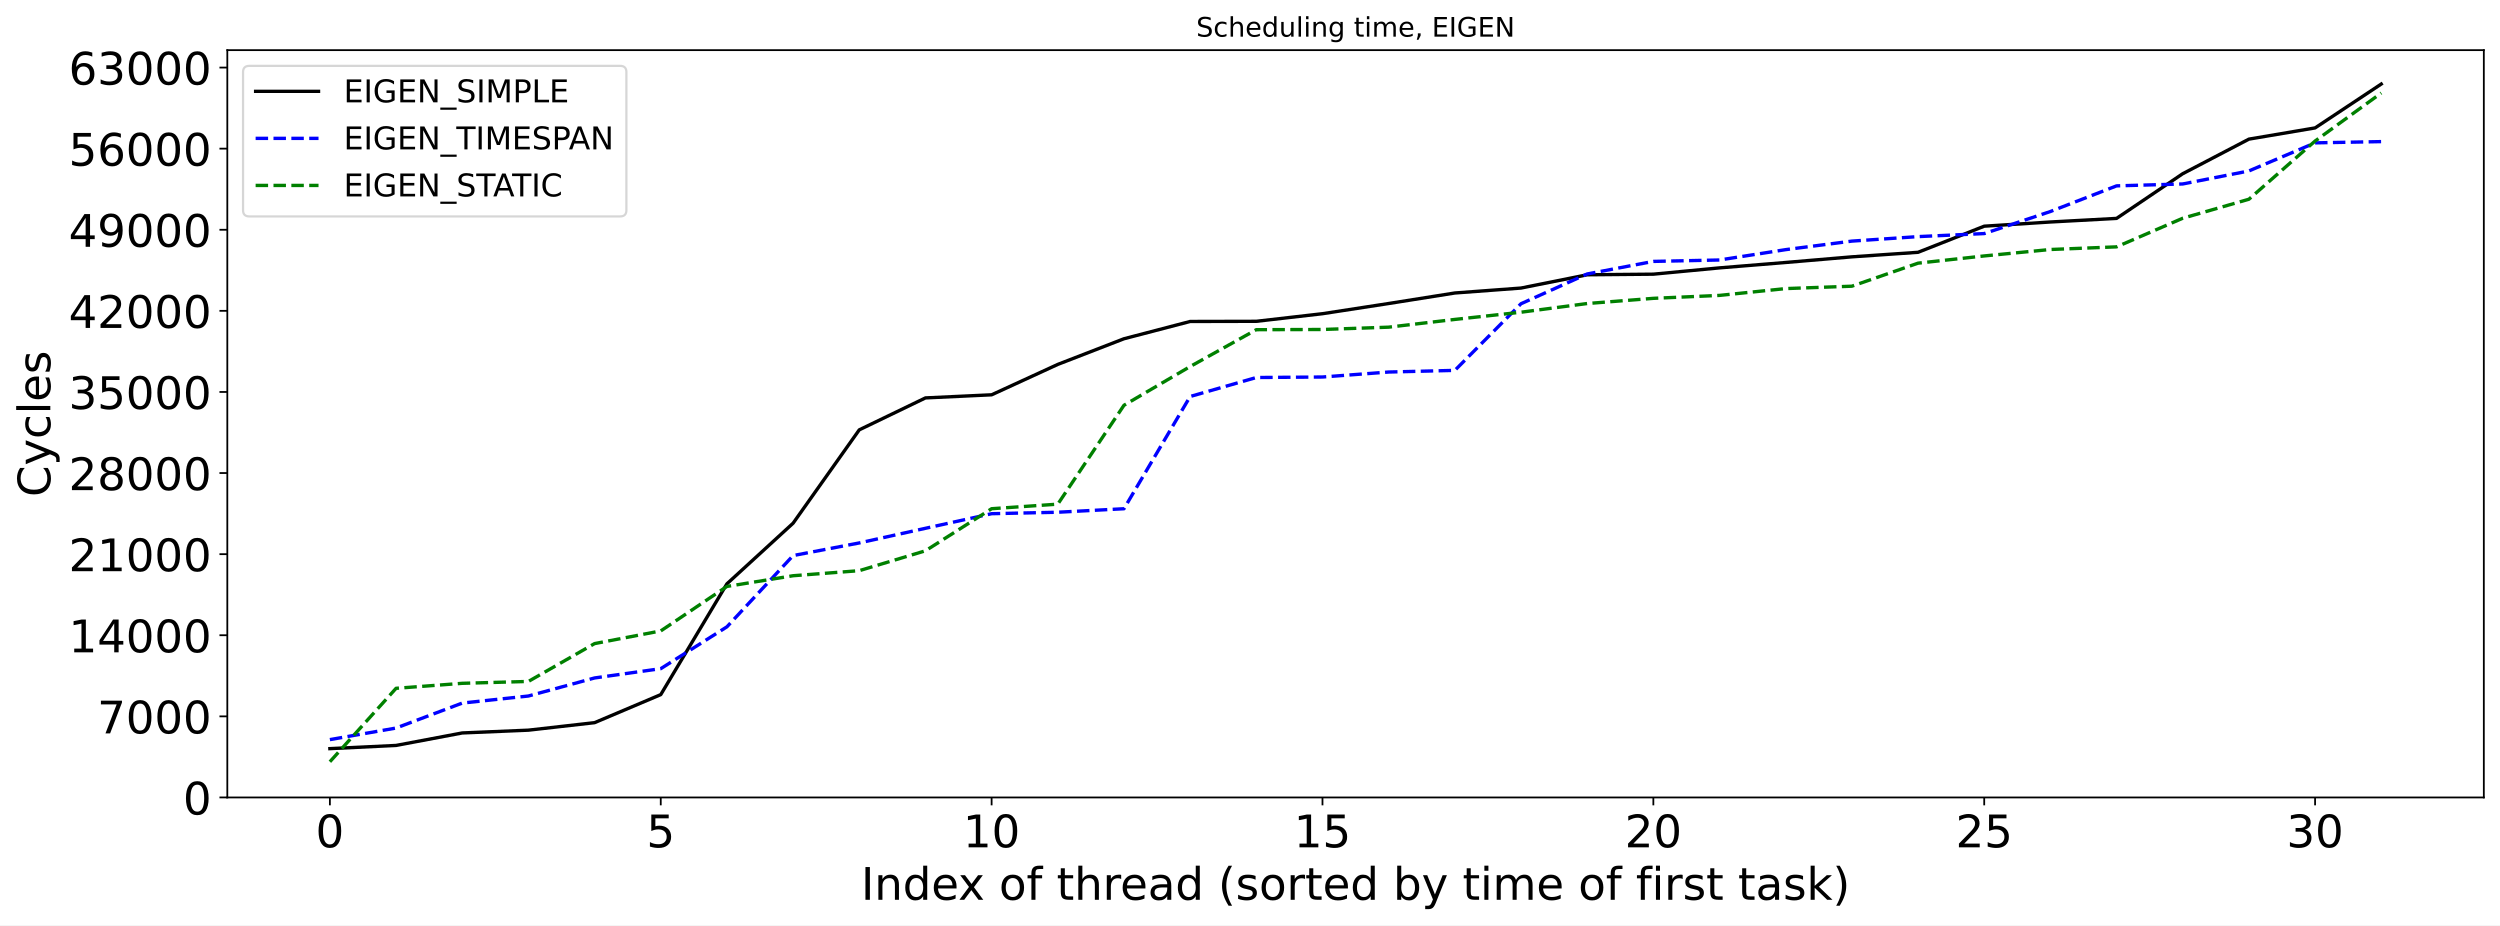
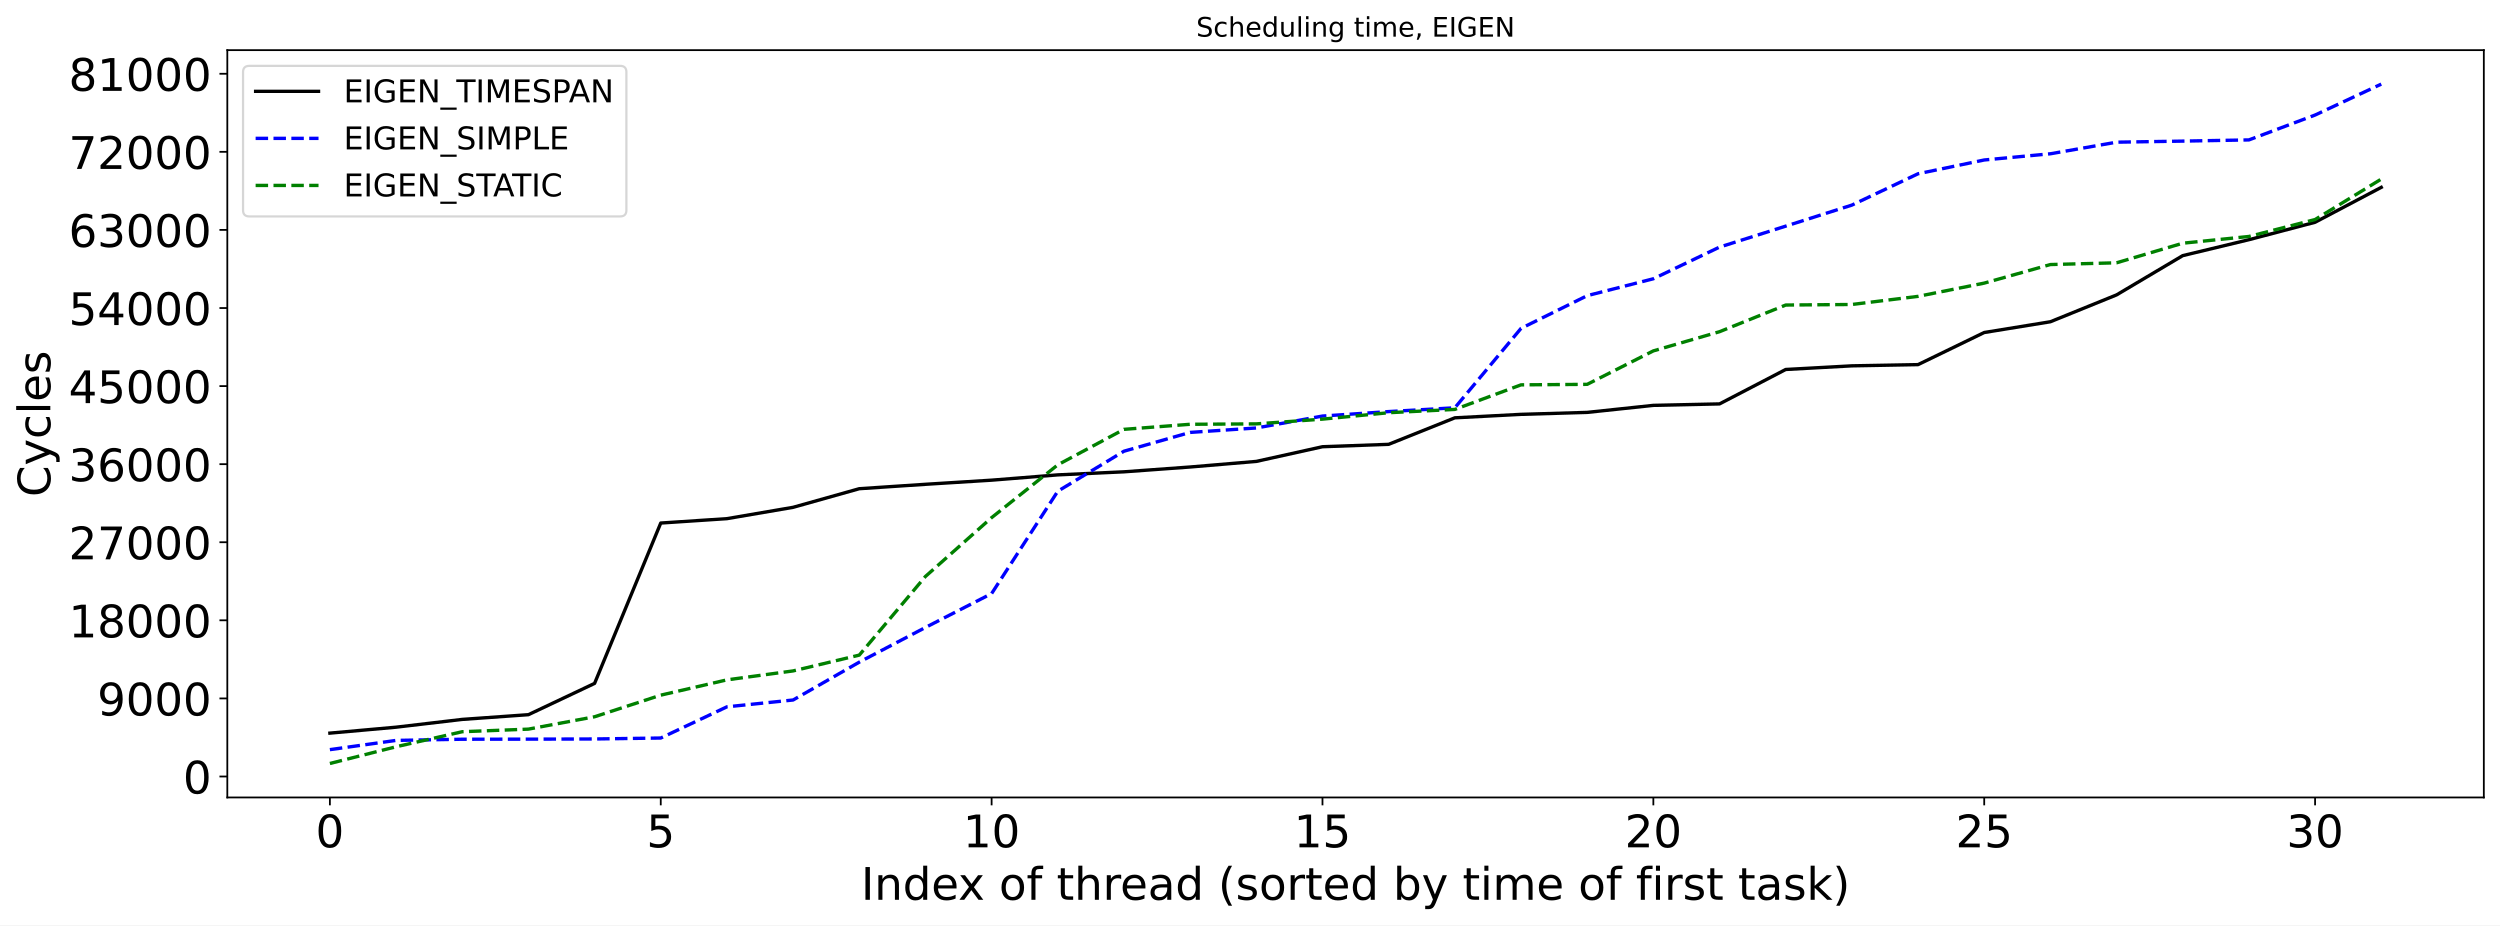
<svg xmlns="http://www.w3.org/2000/svg" xmlns:xlink="http://www.w3.org/1999/xlink" width="1112.781pt" height="411.871pt" viewBox="0 0 1112.781 411.871" version="1.1">
  <defs>
    <style type="text/css">*{stroke-linejoin: round; stroke-linecap: butt}</style>
  </defs>
  <g id="figure_1">
    <g id="patch_1">
      <path d="M 0 411.871  L 1112.781 411.871  L 1112.781 0  L 0 0  z " style="fill: #ffffff" />
    </g>
    <g id="axes_1">
      <g id="patch_2">
        <path d="M 101.181 354.958  L 1105.581 354.958  L 1105.581 22.318  L 101.181 22.318  z " style="fill: #ffffff" />
      </g>
      <g id="matplotlib.axis_1">
        <g id="xtick_1">
          <g id="line2d_1">
            <defs>
-               <path id="m2529e25d05" d="M 0 0  L 0 3.5  " style="stroke: #000000; stroke-width: 0.8" />
+               <path id="m09290a50e4" d="M 0 0  L 0 3.5  " style="stroke: #000000; stroke-width: 0.8" />
            </defs>
            <g>
-               <use xlink:href="#m2529e25d05" x="146.836" y="354.958" style="stroke: #000000; stroke-width: 0.8" />
+               <use xlink:href="#m09290a50e4" x="146.836" y="354.958" style="stroke: #000000; stroke-width: 0.8" />
            </g>
          </g>
          <g id="text_1">
            <g transform="translate(140.4733 377.155) scale(0.2 -0.2)">
              <defs>
                <path id="DejaVuSans-30" d="M 2034 4250  Q 1547 4250 1301 3770  Q 1056 3291 1056 2328  Q 1056 1369 1301 889  Q 1547 409 2034 409  Q 2525 409 2770 889  Q 3016 1369 3016 2328  Q 3016 3291 2770 3770  Q 2525 4250 2034 4250  z M 2034 4750  Q 2819 4750 3233 4129  Q 3647 3509 3647 2328  Q 3647 1150 3233 529  Q 2819 -91 2034 -91  Q 1250 -91 836 529  Q 422 1150 422 2328  Q 422 3509 836 4129  Q 1250 4750 2034 4750  z " transform="scale(0.015625)" />
              </defs>
              <use xlink:href="#DejaVuSans-30" />
            </g>
          </g>
        </g>
        <g id="xtick_2">
          <g id="line2d_2">
            <g>
-               <use xlink:href="#m2529e25d05" x="294.109" y="354.958" style="stroke: #000000; stroke-width: 0.8" />
+               <use xlink:href="#m09290a50e4" x="294.109" y="354.958" style="stroke: #000000; stroke-width: 0.8" />
            </g>
          </g>
          <g id="text_2">
            <g transform="translate(287.746 377.155) scale(0.2 -0.2)">
              <defs>
                <path id="DejaVuSans-35" d="M 691 4666  L 3169 4666  L 3169 4134  L 1269 4134  L 1269 2991  Q 1406 3038 1543 3061  Q 1681 3084 1819 3084  Q 2600 3084 3056 2656  Q 3513 2228 3513 1497  Q 3513 744 3044 326  Q 2575 -91 1722 -91  Q 1428 -91 1123 -41  Q 819 9 494 109  L 494 744  Q 775 591 1075 516  Q 1375 441 1709 441  Q 2250 441 2565 725  Q 2881 1009 2881 1497  Q 2881 1984 2565 2268  Q 2250 2553 1709 2553  Q 1456 2553 1204 2497  Q 953 2441 691 2322  L 691 4666  z " transform="scale(0.015625)" />
              </defs>
              <use xlink:href="#DejaVuSans-35" />
            </g>
          </g>
        </g>
        <g id="xtick_3">
          <g id="line2d_3">
            <g>
-               <use xlink:href="#m2529e25d05" x="441.381" y="354.958" style="stroke: #000000; stroke-width: 0.8" />
+               <use xlink:href="#m09290a50e4" x="441.381" y="354.958" style="stroke: #000000; stroke-width: 0.8" />
            </g>
          </g>
          <g id="text_3">
            <g transform="translate(428.6562 377.155) scale(0.2 -0.2)">
              <defs>
                <path id="DejaVuSans-31" d="M 794 531  L 1825 531  L 1825 4091  L 703 3866  L 703 4441  L 1819 4666  L 2450 4666  L 2450 531  L 3481 531  L 3481 0  L 794 0  L 794 531  z " transform="scale(0.015625)" />
              </defs>
              <use xlink:href="#DejaVuSans-31" />
              <use xlink:href="#DejaVuSans-30" x="63.623" />
            </g>
          </g>
        </g>
        <g id="xtick_4">
          <g id="line2d_4">
            <g>
-               <use xlink:href="#m2529e25d05" x="588.654" y="354.958" style="stroke: #000000; stroke-width: 0.8" />
+               <use xlink:href="#m09290a50e4" x="588.654" y="354.958" style="stroke: #000000; stroke-width: 0.8" />
            </g>
          </g>
          <g id="text_4">
            <g transform="translate(575.929 377.155) scale(0.2 -0.2)">
              <use xlink:href="#DejaVuSans-31" />
              <use xlink:href="#DejaVuSans-35" x="63.623" />
            </g>
          </g>
        </g>
        <g id="xtick_5">
          <g id="line2d_5">
            <g>
-               <use xlink:href="#m2529e25d05" x="735.927" y="354.958" style="stroke: #000000; stroke-width: 0.8" />
+               <use xlink:href="#m09290a50e4" x="735.927" y="354.958" style="stroke: #000000; stroke-width: 0.8" />
            </g>
          </g>
          <g id="text_5">
            <g transform="translate(723.2017 377.155) scale(0.2 -0.2)">
              <defs>
                <path id="DejaVuSans-32" d="M 1228 531  L 3431 531  L 3431 0  L 469 0  L 469 531  Q 828 903 1448 1529  Q 2069 2156 2228 2338  Q 2531 2678 2651 2914  Q 2772 3150 2772 3378  Q 2772 3750 2511 3984  Q 2250 4219 1831 4219  Q 1534 4219 1204 4116  Q 875 4013 500 3803  L 500 4441  Q 881 4594 1212 4672  Q 1544 4750 1819 4750  Q 2544 4750 2975 4387  Q 3406 4025 3406 3419  Q 3406 3131 3298 2873  Q 3191 2616 2906 2266  Q 2828 2175 2409 1742  Q 1991 1309 1228 531  z " transform="scale(0.015625)" />
              </defs>
              <use xlink:href="#DejaVuSans-32" />
              <use xlink:href="#DejaVuSans-30" x="63.623" />
            </g>
          </g>
        </g>
        <g id="xtick_6">
          <g id="line2d_6">
            <g>
-               <use xlink:href="#m2529e25d05" x="883.199" y="354.958" style="stroke: #000000; stroke-width: 0.8" />
+               <use xlink:href="#m09290a50e4" x="883.199" y="354.958" style="stroke: #000000; stroke-width: 0.8" />
            </g>
          </g>
          <g id="text_6">
            <g transform="translate(870.4744 377.155) scale(0.2 -0.2)">
              <use xlink:href="#DejaVuSans-32" />
              <use xlink:href="#DejaVuSans-35" x="63.623" />
            </g>
          </g>
        </g>
        <g id="xtick_7">
          <g id="line2d_7">
            <g>
-               <use xlink:href="#m2529e25d05" x="1030.472" y="354.958" style="stroke: #000000; stroke-width: 0.8" />
+               <use xlink:href="#m09290a50e4" x="1030.472" y="354.958" style="stroke: #000000; stroke-width: 0.8" />
            </g>
          </g>
          <g id="text_7">
            <g transform="translate(1017.747 377.155) scale(0.2 -0.2)">
              <defs>
                <path id="DejaVuSans-33" d="M 2597 2516  Q 3050 2419 3304 2112  Q 3559 1806 3559 1356  Q 3559 666 3084 287  Q 2609 -91 1734 -91  Q 1441 -91 1130 -33  Q 819 25 488 141  L 488 750  Q 750 597 1062 519  Q 1375 441 1716 441  Q 2309 441 2620 675  Q 2931 909 2931 1356  Q 2931 1769 2642 2001  Q 2353 2234 1838 2234  L 1294 2234  L 1294 2753  L 1863 2753  Q 2328 2753 2575 2939  Q 2822 3125 2822 3475  Q 2822 3834 2567 4026  Q 2313 4219 1838 4219  Q 1578 4219 1281 4162  Q 984 4106 628 3988  L 628 4550  Q 988 4650 1302 4700  Q 1616 4750 1894 4750  Q 2613 4750 3031 4423  Q 3450 4097 3450 3541  Q 3450 3153 3228 2886  Q 3006 2619 2597 2516  z " transform="scale(0.015625)" />
              </defs>
              <use xlink:href="#DejaVuSans-33" />
              <use xlink:href="#DejaVuSans-30" x="63.623" />
            </g>
          </g>
        </g>
        <g id="text_8">
          <g transform="translate(383.2609 400.5113) scale(0.2 -0.2)">
            <defs>
              <path id="DejaVuSans-49" d="M 628 4666  L 1259 4666  L 1259 0  L 628 0  L 628 4666  z " transform="scale(0.015625)" />
              <path id="DejaVuSans-6e" d="M 3513 2113  L 3513 0  L 2938 0  L 2938 2094  Q 2938 2591 2744 2837  Q 2550 3084 2163 3084  Q 1697 3084 1428 2787  Q 1159 2491 1159 1978  L 1159 0  L 581 0  L 581 3500  L 1159 3500  L 1159 2956  Q 1366 3272 1645 3428  Q 1925 3584 2291 3584  Q 2894 3584 3203 3211  Q 3513 2838 3513 2113  z " transform="scale(0.015625)" />
              <path id="DejaVuSans-64" d="M 2906 2969  L 2906 4863  L 3481 4863  L 3481 0  L 2906 0  L 2906 525  Q 2725 213 2448 61  Q 2172 -91 1784 -91  Q 1150 -91 751 415  Q 353 922 353 1747  Q 353 2572 751 3078  Q 1150 3584 1784 3584  Q 2172 3584 2448 3432  Q 2725 3281 2906 2969  z M 947 1747  Q 947 1113 1208 752  Q 1469 391 1925 391  Q 2381 391 2643 752  Q 2906 1113 2906 1747  Q 2906 2381 2643 2742  Q 2381 3103 1925 3103  Q 1469 3103 1208 2742  Q 947 2381 947 1747  z " transform="scale(0.015625)" />
              <path id="DejaVuSans-65" d="M 3597 1894  L 3597 1613  L 953 1613  Q 991 1019 1311 708  Q 1631 397 2203 397  Q 2534 397 2845 478  Q 3156 559 3463 722  L 3463 178  Q 3153 47 2828 -22  Q 2503 -91 2169 -91  Q 1331 -91 842 396  Q 353 884 353 1716  Q 353 2575 817 3079  Q 1281 3584 2069 3584  Q 2775 3584 3186 3129  Q 3597 2675 3597 1894  z M 3022 2063  Q 3016 2534 2758 2815  Q 2500 3097 2075 3097  Q 1594 3097 1305 2825  Q 1016 2553 972 2059  L 3022 2063  z " transform="scale(0.015625)" />
              <path id="DejaVuSans-78" d="M 3513 3500  L 2247 1797  L 3578 0  L 2900 0  L 1881 1375  L 863 0  L 184 0  L 1544 1831  L 300 3500  L 978 3500  L 1906 2253  L 2834 3500  L 3513 3500  z " transform="scale(0.015625)" />
              <path id="DejaVuSans-20" transform="scale(0.015625)" />
              <path id="DejaVuSans-6f" d="M 1959 3097  Q 1497 3097 1228 2736  Q 959 2375 959 1747  Q 959 1119 1226 758  Q 1494 397 1959 397  Q 2419 397 2687 759  Q 2956 1122 2956 1747  Q 2956 2369 2687 2733  Q 2419 3097 1959 3097  z M 1959 3584  Q 2709 3584 3137 3096  Q 3566 2609 3566 1747  Q 3566 888 3137 398  Q 2709 -91 1959 -91  Q 1206 -91 779 398  Q 353 888 353 1747  Q 353 2609 779 3096  Q 1206 3584 1959 3584  z " transform="scale(0.015625)" />
              <path id="DejaVuSans-66" d="M 2375 4863  L 2375 4384  L 1825 4384  Q 1516 4384 1395 4259  Q 1275 4134 1275 3809  L 1275 3500  L 2222 3500  L 2222 3053  L 1275 3053  L 1275 0  L 697 0  L 697 3053  L 147 3053  L 147 3500  L 697 3500  L 697 3744  Q 697 4328 969 4595  Q 1241 4863 1831 4863  L 2375 4863  z " transform="scale(0.015625)" />
              <path id="DejaVuSans-74" d="M 1172 4494  L 1172 3500  L 2356 3500  L 2356 3053  L 1172 3053  L 1172 1153  Q 1172 725 1289 603  Q 1406 481 1766 481  L 2356 481  L 2356 0  L 1766 0  Q 1100 0 847 248  Q 594 497 594 1153  L 594 3053  L 172 3053  L 172 3500  L 594 3500  L 594 4494  L 1172 4494  z " transform="scale(0.015625)" />
              <path id="DejaVuSans-68" d="M 3513 2113  L 3513 0  L 2938 0  L 2938 2094  Q 2938 2591 2744 2837  Q 2550 3084 2163 3084  Q 1697 3084 1428 2787  Q 1159 2491 1159 1978  L 1159 0  L 581 0  L 581 4863  L 1159 4863  L 1159 2956  Q 1366 3272 1645 3428  Q 1925 3584 2291 3584  Q 2894 3584 3203 3211  Q 3513 2838 3513 2113  z " transform="scale(0.015625)" />
              <path id="DejaVuSans-72" d="M 2631 2963  Q 2534 3019 2420 3045  Q 2306 3072 2169 3072  Q 1681 3072 1420 2755  Q 1159 2438 1159 1844  L 1159 0  L 581 0  L 581 3500  L 1159 3500  L 1159 2956  Q 1341 3275 1631 3429  Q 1922 3584 2338 3584  Q 2397 3584 2469 3576  Q 2541 3569 2628 3553  L 2631 2963  z " transform="scale(0.015625)" />
              <path id="DejaVuSans-61" d="M 2194 1759  Q 1497 1759 1228 1600  Q 959 1441 959 1056  Q 959 750 1161 570  Q 1363 391 1709 391  Q 2188 391 2477 730  Q 2766 1069 2766 1631  L 2766 1759  L 2194 1759  z M 3341 1997  L 3341 0  L 2766 0  L 2766 531  Q 2569 213 2275 61  Q 1981 -91 1556 -91  Q 1019 -91 701 211  Q 384 513 384 1019  Q 384 1609 779 1909  Q 1175 2209 1959 2209  L 2766 2209  L 2766 2266  Q 2766 2663 2505 2880  Q 2244 3097 1772 3097  Q 1472 3097 1187 3025  Q 903 2953 641 2809  L 641 3341  Q 956 3463 1253 3523  Q 1550 3584 1831 3584  Q 2591 3584 2966 3190  Q 3341 2797 3341 1997  z " transform="scale(0.015625)" />
              <path id="DejaVuSans-28" d="M 1984 4856  Q 1566 4138 1362 3434  Q 1159 2731 1159 2009  Q 1159 1288 1364 580  Q 1569 -128 1984 -844  L 1484 -844  Q 1016 -109 783 600  Q 550 1309 550 2009  Q 550 2706 781 3412  Q 1013 4119 1484 4856  L 1984 4856  z " transform="scale(0.015625)" />
              <path id="DejaVuSans-73" d="M 2834 3397  L 2834 2853  Q 2591 2978 2328 3040  Q 2066 3103 1784 3103  Q 1356 3103 1142 2972  Q 928 2841 928 2578  Q 928 2378 1081 2264  Q 1234 2150 1697 2047  L 1894 2003  Q 2506 1872 2764 1633  Q 3022 1394 3022 966  Q 3022 478 2636 193  Q 2250 -91 1575 -91  Q 1294 -91 989 -36  Q 684 19 347 128  L 347 722  Q 666 556 975 473  Q 1284 391 1588 391  Q 1994 391 2212 530  Q 2431 669 2431 922  Q 2431 1156 2273 1281  Q 2116 1406 1581 1522  L 1381 1569  Q 847 1681 609 1914  Q 372 2147 372 2553  Q 372 3047 722 3315  Q 1072 3584 1716 3584  Q 2034 3584 2315 3537  Q 2597 3491 2834 3397  z " transform="scale(0.015625)" />
              <path id="DejaVuSans-62" d="M 3116 1747  Q 3116 2381 2855 2742  Q 2594 3103 2138 3103  Q 1681 3103 1420 2742  Q 1159 2381 1159 1747  Q 1159 1113 1420 752  Q 1681 391 2138 391  Q 2594 391 2855 752  Q 3116 1113 3116 1747  z M 1159 2969  Q 1341 3281 1617 3432  Q 1894 3584 2278 3584  Q 2916 3584 3314 3078  Q 3713 2572 3713 1747  Q 3713 922 3314 415  Q 2916 -91 2278 -91  Q 1894 -91 1617 61  Q 1341 213 1159 525  L 1159 0  L 581 0  L 581 4863  L 1159 4863  L 1159 2969  z " transform="scale(0.015625)" />
              <path id="DejaVuSans-79" d="M 2059 -325  Q 1816 -950 1584 -1140  Q 1353 -1331 966 -1331  L 506 -1331  L 506 -850  L 844 -850  Q 1081 -850 1212 -737  Q 1344 -625 1503 -206  L 1606 56  L 191 3500  L 800 3500  L 1894 763  L 2988 3500  L 3597 3500  L 2059 -325  z " transform="scale(0.015625)" />
              <path id="DejaVuSans-69" d="M 603 3500  L 1178 3500  L 1178 0  L 603 0  L 603 3500  z M 603 4863  L 1178 4863  L 1178 4134  L 603 4134  L 603 4863  z " transform="scale(0.015625)" />
              <path id="DejaVuSans-6d" d="M 3328 2828  Q 3544 3216 3844 3400  Q 4144 3584 4550 3584  Q 5097 3584 5394 3201  Q 5691 2819 5691 2113  L 5691 0  L 5113 0  L 5113 2094  Q 5113 2597 4934 2840  Q 4756 3084 4391 3084  Q 3944 3084 3684 2787  Q 3425 2491 3425 1978  L 3425 0  L 2847 0  L 2847 2094  Q 2847 2600 2669 2842  Q 2491 3084 2119 3084  Q 1678 3084 1418 2786  Q 1159 2488 1159 1978  L 1159 0  L 581 0  L 581 3500  L 1159 3500  L 1159 2956  Q 1356 3278 1631 3431  Q 1906 3584 2284 3584  Q 2666 3584 2933 3390  Q 3200 3197 3328 2828  z " transform="scale(0.015625)" />
              <path id="DejaVuSans-6b" d="M 581 4863  L 1159 4863  L 1159 1991  L 2875 3500  L 3609 3500  L 1753 1863  L 3688 0  L 2938 0  L 1159 1709  L 1159 0  L 581 0  L 581 4863  z " transform="scale(0.015625)" />
              <path id="DejaVuSans-29" d="M 513 4856  L 1013 4856  Q 1481 4119 1714 3412  Q 1947 2706 1947 2009  Q 1947 1309 1714 600  Q 1481 -109 1013 -844  L 513 -844  Q 928 -128 1133 580  Q 1338 1288 1338 2009  Q 1338 2731 1133 3434  Q 928 4138 513 4856  z " transform="scale(0.015625)" />
            </defs>
            <use xlink:href="#DejaVuSans-49" />
            <use xlink:href="#DejaVuSans-6e" x="29.492" />
            <use xlink:href="#DejaVuSans-64" x="92.871" />
            <use xlink:href="#DejaVuSans-65" x="156.348" />
            <use xlink:href="#DejaVuSans-78" x="216.121" />
            <use xlink:href="#DejaVuSans-20" x="275.301" />
            <use xlink:href="#DejaVuSans-6f" x="307.088" />
            <use xlink:href="#DejaVuSans-66" x="368.27" />
            <use xlink:href="#DejaVuSans-20" x="403.475" />
            <use xlink:href="#DejaVuSans-74" x="435.262" />
            <use xlink:href="#DejaVuSans-68" x="474.471" />
            <use xlink:href="#DejaVuSans-72" x="537.85" />
            <use xlink:href="#DejaVuSans-65" x="576.713" />
            <use xlink:href="#DejaVuSans-61" x="638.236" />
            <use xlink:href="#DejaVuSans-64" x="699.516" />
            <use xlink:href="#DejaVuSans-20" x="762.992" />
            <use xlink:href="#DejaVuSans-28" x="794.779" />
            <use xlink:href="#DejaVuSans-73" x="833.793" />
            <use xlink:href="#DejaVuSans-6f" x="885.893" />
            <use xlink:href="#DejaVuSans-72" x="947.074" />
            <use xlink:href="#DejaVuSans-74" x="988.188" />
            <use xlink:href="#DejaVuSans-65" x="1027.396" />
            <use xlink:href="#DejaVuSans-64" x="1088.92" />
            <use xlink:href="#DejaVuSans-20" x="1152.396" />
            <use xlink:href="#DejaVuSans-62" x="1184.184" />
            <use xlink:href="#DejaVuSans-79" x="1247.66" />
            <use xlink:href="#DejaVuSans-20" x="1306.84" />
            <use xlink:href="#DejaVuSans-74" x="1338.627" />
            <use xlink:href="#DejaVuSans-69" x="1377.836" />
            <use xlink:href="#DejaVuSans-6d" x="1405.619" />
            <use xlink:href="#DejaVuSans-65" x="1503.031" />
            <use xlink:href="#DejaVuSans-20" x="1564.555" />
            <use xlink:href="#DejaVuSans-6f" x="1596.342" />
            <use xlink:href="#DejaVuSans-66" x="1657.523" />
            <use xlink:href="#DejaVuSans-20" x="1692.729" />
            <use xlink:href="#DejaVuSans-66" x="1724.516" />
            <use xlink:href="#DejaVuSans-69" x="1759.721" />
            <use xlink:href="#DejaVuSans-72" x="1787.504" />
            <use xlink:href="#DejaVuSans-73" x="1828.617" />
            <use xlink:href="#DejaVuSans-74" x="1880.717" />
            <use xlink:href="#DejaVuSans-20" x="1919.926" />
            <use xlink:href="#DejaVuSans-74" x="1951.713" />
            <use xlink:href="#DejaVuSans-61" x="1990.922" />
            <use xlink:href="#DejaVuSans-73" x="2052.201" />
            <use xlink:href="#DejaVuSans-6b" x="2104.301" />
            <use xlink:href="#DejaVuSans-29" x="2162.211" />
          </g>
        </g>
      </g>
      <g id="matplotlib.axis_2">
        <g id="ytick_1">
          <g id="line2d_8">
            <defs>
-               <path id="m4ee3edda96" d="M 0 0  L -3.5 0  " style="stroke: #000000; stroke-width: 0.8" />
+               <path id="m7e9bba600d" d="M 0 0  L -3.5 0  " style="stroke: #000000; stroke-width: 0.8" />
            </defs>
            <g>
-               <use xlink:href="#m4ee3edda96" x="101.181" y="354.958" style="stroke: #000000; stroke-width: 0.8" />
+               <use xlink:href="#m7e9bba600d" x="101.181" y="345.623" style="stroke: #000000; stroke-width: 0.8" />
            </g>
          </g>
          <g id="text_9">
-             <g transform="translate(81.45625 362.5566) scale(0.2 -0.2)">
+             <g transform="translate(81.45625 353.2212) scale(0.2 -0.2)">
              <use xlink:href="#DejaVuSans-30" />
            </g>
          </g>
        </g>
        <g id="ytick_2">
          <g id="line2d_9">
            <g>
-               <use xlink:href="#m4ee3edda96" x="101.181" y="318.859" style="stroke: #000000; stroke-width: 0.8" />
+               <use xlink:href="#m7e9bba600d" x="101.181" y="310.869" style="stroke: #000000; stroke-width: 0.8" />
            </g>
          </g>
          <g id="text_10">
-             <g transform="translate(43.28125 326.4577) scale(0.2 -0.2)">
-               <defs>
-                 <path id="DejaVuSans-37" d="M 525 4666  L 3525 4666  L 3525 4397  L 1831 0  L 1172 0  L 2766 4134  L 525 4134  L 525 4666  z " transform="scale(0.015625)" />
-               </defs>
-               <use xlink:href="#DejaVuSans-37" />
+             <g transform="translate(43.28125 318.467) scale(0.2 -0.2)">
+               <defs>
+                 <path id="DejaVuSans-39" d="M 703 97  L 703 672  Q 941 559 1184 500  Q 1428 441 1663 441  Q 2288 441 2617 861  Q 2947 1281 2994 2138  Q 2813 1869 2534 1725  Q 2256 1581 1919 1581  Q 1219 1581 811 2004  Q 403 2428 403 3163  Q 403 3881 828 4315  Q 1253 4750 1959 4750  Q 2769 4750 3195 4129  Q 3622 3509 3622 2328  Q 3622 1225 3098 567  Q 2575 -91 1691 -91  Q 1453 -91 1209 -44  Q 966 3 703 97  z M 1959 2075  Q 2384 2075 2632 2365  Q 2881 2656 2881 3163  Q 2881 3666 2632 3958  Q 2384 4250 1959 4250  Q 1534 4250 1286 3958  Q 1038 3666 1038 3163  Q 1038 2656 1286 2365  Q 1534 2075 1959 2075  z " transform="scale(0.015625)" />
+               </defs>
+               <use xlink:href="#DejaVuSans-39" />
              <use xlink:href="#DejaVuSans-30" x="63.623" />
              <use xlink:href="#DejaVuSans-30" x="127.246" />
              <use xlink:href="#DejaVuSans-30" x="190.869" />
            </g>
          </g>
        </g>
        <g id="ytick_3">
          <g id="line2d_10">
            <g>
-               <use xlink:href="#m4ee3edda96" x="101.181" y="282.76" style="stroke: #000000; stroke-width: 0.8" />
+               <use xlink:href="#m7e9bba600d" x="101.181" y="276.114" style="stroke: #000000; stroke-width: 0.8" />
            </g>
          </g>
          <g id="text_11">
-             <g transform="translate(30.55625 290.3588) scale(0.2 -0.2)">
-               <defs>
-                 <path id="DejaVuSans-34" d="M 2419 4116  L 825 1625  L 2419 1625  L 2419 4116  z M 2253 4666  L 3047 4666  L 3047 1625  L 3713 1625  L 3713 1100  L 3047 1100  L 3047 0  L 2419 0  L 2419 1100  L 313 1100  L 313 1709  L 2253 4666  z " transform="scale(0.015625)" />
+             <g transform="translate(30.55625 283.7128) scale(0.2 -0.2)">
+               <defs>
+                 <path id="DejaVuSans-38" d="M 2034 2216  Q 1584 2216 1326 1975  Q 1069 1734 1069 1313  Q 1069 891 1326 650  Q 1584 409 2034 409  Q 2484 409 2743 651  Q 3003 894 3003 1313  Q 3003 1734 2745 1975  Q 2488 2216 2034 2216  z M 1403 2484  Q 997 2584 770 2862  Q 544 3141 544 3541  Q 544 4100 942 4425  Q 1341 4750 2034 4750  Q 2731 4750 3128 4425  Q 3525 4100 3525 3541  Q 3525 3141 3298 2862  Q 3072 2584 2669 2484  Q 3125 2378 3379 2068  Q 3634 1759 3634 1313  Q 3634 634 3220 271  Q 2806 -91 2034 -91  Q 1263 -91 848 271  Q 434 634 434 1313  Q 434 1759 690 2068  Q 947 2378 1403 2484  z M 1172 3481  Q 1172 3119 1398 2916  Q 1625 2713 2034 2713  Q 2441 2713 2670 2916  Q 2900 3119 2900 3481  Q 2900 3844 2670 4047  Q 2441 4250 2034 4250  Q 1625 4250 1398 4047  Q 1172 3844 1172 3481  z " transform="scale(0.015625)" />
              </defs>
              <use xlink:href="#DejaVuSans-31" />
-               <use xlink:href="#DejaVuSans-34" x="63.623" />
+               <use xlink:href="#DejaVuSans-38" x="63.623" />
              <use xlink:href="#DejaVuSans-30" x="127.246" />
              <use xlink:href="#DejaVuSans-30" x="190.869" />
              <use xlink:href="#DejaVuSans-30" x="254.492" />
            </g>
          </g>
        </g>
        <g id="ytick_4">
          <g id="line2d_11">
            <g>
-               <use xlink:href="#m4ee3edda96" x="101.181" y="246.661" style="stroke: #000000; stroke-width: 0.8" />
+               <use xlink:href="#m7e9bba600d" x="101.181" y="241.36" style="stroke: #000000; stroke-width: 0.8" />
            </g>
          </g>
          <g id="text_12">
-             <g transform="translate(30.55625 254.2599) scale(0.2 -0.2)">
+             <g transform="translate(30.55625 248.9587) scale(0.2 -0.2)">
+               <defs>
+                 <path id="DejaVuSans-37" d="M 525 4666  L 3525 4666  L 3525 4397  L 1831 0  L 1172 0  L 2766 4134  L 525 4134  L 525 4666  z " transform="scale(0.015625)" />
+               </defs>
              <use xlink:href="#DejaVuSans-32" />
-               <use xlink:href="#DejaVuSans-31" x="63.623" />
+               <use xlink:href="#DejaVuSans-37" x="63.623" />
              <use xlink:href="#DejaVuSans-30" x="127.246" />
              <use xlink:href="#DejaVuSans-30" x="190.869" />
              <use xlink:href="#DejaVuSans-30" x="254.492" />
            </g>
          </g>
        </g>
        <g id="ytick_5">
          <g id="line2d_12">
            <g>
-               <use xlink:href="#m4ee3edda96" x="101.181" y="210.563" style="stroke: #000000; stroke-width: 0.8" />
+               <use xlink:href="#m7e9bba600d" x="101.181" y="206.606" style="stroke: #000000; stroke-width: 0.8" />
            </g>
          </g>
          <g id="text_13">
-             <g transform="translate(30.55625 218.161) scale(0.2 -0.2)">
-               <defs>
-                 <path id="DejaVuSans-38" d="M 2034 2216  Q 1584 2216 1326 1975  Q 1069 1734 1069 1313  Q 1069 891 1326 650  Q 1584 409 2034 409  Q 2484 409 2743 651  Q 3003 894 3003 1313  Q 3003 1734 2745 1975  Q 2488 2216 2034 2216  z M 1403 2484  Q 997 2584 770 2862  Q 544 3141 544 3541  Q 544 4100 942 4425  Q 1341 4750 2034 4750  Q 2731 4750 3128 4425  Q 3525 4100 3525 3541  Q 3525 3141 3298 2862  Q 3072 2584 2669 2484  Q 3125 2378 3379 2068  Q 3634 1759 3634 1313  Q 3634 634 3220 271  Q 2806 -91 2034 -91  Q 1263 -91 848 271  Q 434 634 434 1313  Q 434 1759 690 2068  Q 947 2378 1403 2484  z M 1172 3481  Q 1172 3119 1398 2916  Q 1625 2713 2034 2713  Q 2441 2713 2670 2916  Q 2900 3119 2900 3481  Q 2900 3844 2670 4047  Q 2441 4250 2034 4250  Q 1625 4250 1398 4047  Q 1172 3844 1172 3481  z " transform="scale(0.015625)" />
-               </defs>
-               <use xlink:href="#DejaVuSans-32" />
-               <use xlink:href="#DejaVuSans-38" x="63.623" />
+             <g transform="translate(30.55625 214.2045) scale(0.2 -0.2)">
+               <defs>
+                 <path id="DejaVuSans-36" d="M 2113 2584  Q 1688 2584 1439 2293  Q 1191 2003 1191 1497  Q 1191 994 1439 701  Q 1688 409 2113 409  Q 2538 409 2786 701  Q 3034 994 3034 1497  Q 3034 2003 2786 2293  Q 2538 2584 2113 2584  z M 3366 4563  L 3366 3988  Q 3128 4100 2886 4159  Q 2644 4219 2406 4219  Q 1781 4219 1451 3797  Q 1122 3375 1075 2522  Q 1259 2794 1537 2939  Q 1816 3084 2150 3084  Q 2853 3084 3261 2657  Q 3669 2231 3669 1497  Q 3669 778 3244 343  Q 2819 -91 2113 -91  Q 1303 -91 875 529  Q 447 1150 447 2328  Q 447 3434 972 4092  Q 1497 4750 2381 4750  Q 2619 4750 2861 4703  Q 3103 4656 3366 4563  z " transform="scale(0.015625)" />
+               </defs>
+               <use xlink:href="#DejaVuSans-33" />
+               <use xlink:href="#DejaVuSans-36" x="63.623" />
              <use xlink:href="#DejaVuSans-30" x="127.246" />
              <use xlink:href="#DejaVuSans-30" x="190.869" />
              <use xlink:href="#DejaVuSans-30" x="254.492" />
            </g>
          </g>
        </g>
        <g id="ytick_6">
          <g id="line2d_13">
            <g>
-               <use xlink:href="#m4ee3edda96" x="101.181" y="174.464" style="stroke: #000000; stroke-width: 0.8" />
+               <use xlink:href="#m7e9bba600d" x="101.181" y="171.852" style="stroke: #000000; stroke-width: 0.8" />
            </g>
          </g>
          <g id="text_14">
-             <g transform="translate(30.55625 182.0621) scale(0.2 -0.2)">
-               <use xlink:href="#DejaVuSans-33" />
+             <g transform="translate(30.55625 179.4503) scale(0.2 -0.2)">
+               <defs>
+                 <path id="DejaVuSans-34" d="M 2419 4116  L 825 1625  L 2419 1625  L 2419 4116  z M 2253 4666  L 3047 4666  L 3047 1625  L 3713 1625  L 3713 1100  L 3047 1100  L 3047 0  L 2419 0  L 2419 1100  L 313 1100  L 313 1709  L 2253 4666  z " transform="scale(0.015625)" />
+               </defs>
+               <use xlink:href="#DejaVuSans-34" />
              <use xlink:href="#DejaVuSans-35" x="63.623" />
              <use xlink:href="#DejaVuSans-30" x="127.246" />
              <use xlink:href="#DejaVuSans-30" x="190.869" />
              <use xlink:href="#DejaVuSans-30" x="254.492" />
            </g>
          </g>
        </g>
        <g id="ytick_7">
          <g id="line2d_14">
            <g>
-               <use xlink:href="#m4ee3edda96" x="101.181" y="138.365" style="stroke: #000000; stroke-width: 0.8" />
+               <use xlink:href="#m7e9bba600d" x="101.181" y="137.098" style="stroke: #000000; stroke-width: 0.8" />
            </g>
          </g>
          <g id="text_15">
-             <g transform="translate(30.55625 145.9632) scale(0.2 -0.2)">
-               <use xlink:href="#DejaVuSans-34" />
-               <use xlink:href="#DejaVuSans-32" x="63.623" />
+             <g transform="translate(30.55625 144.6961) scale(0.2 -0.2)">
+               <use xlink:href="#DejaVuSans-35" />
+               <use xlink:href="#DejaVuSans-34" x="63.623" />
              <use xlink:href="#DejaVuSans-30" x="127.246" />
              <use xlink:href="#DejaVuSans-30" x="190.869" />
              <use xlink:href="#DejaVuSans-30" x="254.492" />
            </g>
          </g>
        </g>
        <g id="ytick_8">
          <g id="line2d_15">
            <g>
-               <use xlink:href="#m4ee3edda96" x="101.181" y="102.266" style="stroke: #000000; stroke-width: 0.8" />
+               <use xlink:href="#m7e9bba600d" x="101.181" y="102.343" style="stroke: #000000; stroke-width: 0.8" />
            </g>
          </g>
          <g id="text_16">
-             <g transform="translate(30.55625 109.8643) scale(0.2 -0.2)">
-               <defs>
-                 <path id="DejaVuSans-39" d="M 703 97  L 703 672  Q 941 559 1184 500  Q 1428 441 1663 441  Q 2288 441 2617 861  Q 2947 1281 2994 2138  Q 2813 1869 2534 1725  Q 2256 1581 1919 1581  Q 1219 1581 811 2004  Q 403 2428 403 3163  Q 403 3881 828 4315  Q 1253 4750 1959 4750  Q 2769 4750 3195 4129  Q 3622 3509 3622 2328  Q 3622 1225 3098 567  Q 2575 -91 1691 -91  Q 1453 -91 1209 -44  Q 966 3 703 97  z M 1959 2075  Q 2384 2075 2632 2365  Q 2881 2656 2881 3163  Q 2881 3666 2632 3958  Q 2384 4250 1959 4250  Q 1534 4250 1286 3958  Q 1038 3666 1038 3163  Q 1038 2656 1286 2365  Q 1534 2075 1959 2075  z " transform="scale(0.015625)" />
-               </defs>
-               <use xlink:href="#DejaVuSans-34" />
-               <use xlink:href="#DejaVuSans-39" x="63.623" />
+             <g transform="translate(30.55625 109.9419) scale(0.2 -0.2)">
+               <use xlink:href="#DejaVuSans-36" />
+               <use xlink:href="#DejaVuSans-33" x="63.623" />
              <use xlink:href="#DejaVuSans-30" x="127.246" />
              <use xlink:href="#DejaVuSans-30" x="190.869" />
              <use xlink:href="#DejaVuSans-30" x="254.492" />
            </g>
          </g>
        </g>
        <g id="ytick_9">
          <g id="line2d_16">
            <g>
-               <use xlink:href="#m4ee3edda96" x="101.181" y="66.167" style="stroke: #000000; stroke-width: 0.8" />
+               <use xlink:href="#m7e9bba600d" x="101.181" y="67.589" style="stroke: #000000; stroke-width: 0.8" />
            </g>
          </g>
          <g id="text_17">
-             <g transform="translate(30.55625 73.76538) scale(0.2 -0.2)">
-               <defs>
-                 <path id="DejaVuSans-36" d="M 2113 2584  Q 1688 2584 1439 2293  Q 1191 2003 1191 1497  Q 1191 994 1439 701  Q 1688 409 2113 409  Q 2538 409 2786 701  Q 3034 994 3034 1497  Q 3034 2003 2786 2293  Q 2538 2584 2113 2584  z M 3366 4563  L 3366 3988  Q 3128 4100 2886 4159  Q 2644 4219 2406 4219  Q 1781 4219 1451 3797  Q 1122 3375 1075 2522  Q 1259 2794 1537 2939  Q 1816 3084 2150 3084  Q 2853 3084 3261 2657  Q 3669 2231 3669 1497  Q 3669 778 3244 343  Q 2819 -91 2113 -91  Q 1303 -91 875 529  Q 447 1150 447 2328  Q 447 3434 972 4092  Q 1497 4750 2381 4750  Q 2619 4750 2861 4703  Q 3103 4656 3366 4563  z " transform="scale(0.015625)" />
-               </defs>
-               <use xlink:href="#DejaVuSans-35" />
-               <use xlink:href="#DejaVuSans-36" x="63.623" />
+             <g transform="translate(30.55625 75.18775) scale(0.2 -0.2)">
+               <use xlink:href="#DejaVuSans-37" />
+               <use xlink:href="#DejaVuSans-32" x="63.623" />
              <use xlink:href="#DejaVuSans-30" x="127.246" />
              <use xlink:href="#DejaVuSans-30" x="190.869" />
              <use xlink:href="#DejaVuSans-30" x="254.492" />
            </g>
          </g>
        </g>
        <g id="ytick_10">
          <g id="line2d_17">
            <g>
-               <use xlink:href="#m4ee3edda96" x="101.181" y="30.068" style="stroke: #000000; stroke-width: 0.8" />
+               <use xlink:href="#m7e9bba600d" x="101.181" y="32.835" style="stroke: #000000; stroke-width: 0.8" />
            </g>
          </g>
          <g id="text_18">
-             <g transform="translate(30.55625 37.66648) scale(0.2 -0.2)">
-               <use xlink:href="#DejaVuSans-36" />
-               <use xlink:href="#DejaVuSans-33" x="63.623" />
+             <g transform="translate(30.55625 40.43356) scale(0.2 -0.2)">
+               <use xlink:href="#DejaVuSans-38" />
+               <use xlink:href="#DejaVuSans-31" x="63.623" />
              <use xlink:href="#DejaVuSans-30" x="127.246" />
              <use xlink:href="#DejaVuSans-30" x="190.869" />
              <use xlink:href="#DejaVuSans-30" x="254.492" />
            </g>
          </g>
        </g>
        <g id="text_19">
          <g transform="translate(22.39688 221.1788) rotate(-90) scale(0.2 -0.2)">
            <defs>
              <path id="DejaVuSans-43" d="M 4122 4306  L 4122 3641  Q 3803 3938 3442 4084  Q 3081 4231 2675 4231  Q 1875 4231 1450 3742  Q 1025 3253 1025 2328  Q 1025 1406 1450 917  Q 1875 428 2675 428  Q 3081 428 3442 575  Q 3803 722 4122 1019  L 4122 359  Q 3791 134 3420 21  Q 3050 -91 2638 -91  Q 1578 -91 968 557  Q 359 1206 359 2328  Q 359 3453 968 4101  Q 1578 4750 2638 4750  Q 3056 4750 3426 4639  Q 3797 4528 4122 4306  z " transform="scale(0.015625)" />
              <path id="DejaVuSans-63" d="M 3122 3366  L 3122 2828  Q 2878 2963 2633 3030  Q 2388 3097 2138 3097  Q 1578 3097 1268 2742  Q 959 2388 959 1747  Q 959 1106 1268 751  Q 1578 397 2138 397  Q 2388 397 2633 464  Q 2878 531 3122 666  L 3122 134  Q 2881 22 2623 -34  Q 2366 -91 2075 -91  Q 1284 -91 818 406  Q 353 903 353 1747  Q 353 2603 823 3093  Q 1294 3584 2113 3584  Q 2378 3584 2631 3529  Q 2884 3475 3122 3366  z " transform="scale(0.015625)" />
              <path id="DejaVuSans-6c" d="M 603 4863  L 1178 4863  L 1178 0  L 603 0  L 603 4863  z " transform="scale(0.015625)" />
            </defs>
            <use xlink:href="#DejaVuSans-43" />
            <use xlink:href="#DejaVuSans-79" x="69.824" />
            <use xlink:href="#DejaVuSans-63" x="129.004" />
            <use xlink:href="#DejaVuSans-6c" x="183.984" />
            <use xlink:href="#DejaVuSans-65" x="211.768" />
            <use xlink:href="#DejaVuSans-73" x="273.291" />
          </g>
        </g>
      </g>
      <g id="line2d_18">
-         <path d="M 146.836 333.227  L 176.29 331.803  L 205.745 326.244  L 235.199 325.006  L 264.654 321.665  L 294.109 309.185  L 323.563 259.863  L 353.018 232.882  L 382.472 191.327  L 411.927 177.114  L 441.381 175.732  L 470.836 162.2  L 500.29 150.783  L 529.745 143.089  L 559.199 143.016  L 588.654 139.633  L 618.109 135.095  L 647.563 130.413  L 677.018 128.216  L 706.472 122.306  L 735.927 122.038  L 765.381 119.232  L 794.836 116.829  L 824.29 114.323  L 853.745 112.301  L 883.199 100.677  L 912.654 98.811  L 942.109 97.212  L 971.563 77.316  L 1001.018 61.928  L 1030.472 56.936  L 1059.927 37.401  " clip-path="url(#p8452cbe433)" style="fill: none; stroke: #000000; stroke-width: 1.5; stroke-linecap: square" />
+         <path d="M 146.836 326.323  L 176.29 323.681  L 205.745 320.214  L 235.199 318.113  L 264.654 304.188  L 294.109 232.811  L 323.563 230.857  L 353.018 225.814  L 382.472 217.527  L 411.927 215.565  L 441.381 213.727  L 470.836 211.371  L 500.29 210.012  L 529.745 207.865  L 559.199 205.378  L 588.654 198.844  L 618.109 197.778  L 647.563 185.977  L 677.018 184.433  L 706.472 183.56  L 735.927 180.432  L 765.381 179.784  L 794.836 164.461  L 824.29 162.839  L 853.745 162.298  L 883.199 148.003  L 912.654 143.214  L 942.109 131.259  L 971.563 113.781  L 1001.018 106.692  L 1030.472 98.93  L 1059.927 83.391  " clip-path="url(#p9c5cc34bde)" style="fill: none; stroke: #000000; stroke-width: 1.5; stroke-linecap: square" />
      </g>
      <g id="line2d_19">
-         <path d="M 146.836 329.214  L 176.29 324.057  L 205.745 312.949  L 235.199 309.804  L 264.654 301.769  L 294.109 297.633  L 323.563 279.006  L 353.018 247.291  L 382.472 241.669  L 411.927 235.151  L 441.381 228.653  L 470.836 228.003  L 500.29 226.446  L 529.745 176.485  L 559.199 168.038  L 588.654 167.811  L 618.109 165.594  L 647.563 164.861  L 677.018 135.198  L 706.472 121.945  L 735.927 116.355  L 765.381 115.726  L 794.836 111.115  L 824.29 107.32  L 853.745 105.319  L 883.199 103.968  L 912.654 94.149  L 942.109 82.731  L 971.563 81.885  L 1001.018 76.089  L 1030.472 63.588  L 1059.927 63.031  " clip-path="url(#p8452cbe433)" style="fill: none; stroke-dasharray: 5.55,2.4; stroke-dashoffset: 0; stroke: #0000ff; stroke-width: 1.5" />
+         <path d="M 146.836 333.675  L 176.29 329.566  L 205.745 329.041  L 235.199 329.003  L 264.654 328.925  L 294.109 328.501  L 323.563 314.614  L 353.018 311.579  L 382.472 294.727  L 411.927 279.289  L 441.381 264.205  L 470.836 218.646  L 500.29 200.837  L 529.745 192.473  L 559.199 190.496  L 588.654 185.19  L 618.109 183.197  L 647.563 181.506  L 677.018 146.172  L 706.472 131.607  L 735.927 124.084  L 765.381 109.989  L 794.836 100.66  L 824.29 91.292  L 853.745 77.344  L 883.199 71.211  L 912.654 68.447  L 942.109 63.288  L 971.563 62.809  L 1001.018 62.276  L 1030.472 51.201  L 1059.927 37.438  " clip-path="url(#p9c5cc34bde)" style="fill: none; stroke-dasharray: 5.55,2.4; stroke-dashoffset: 0; stroke: #0000ff; stroke-width: 1.5" />
      </g>
      <g id="line2d_20">
-         <path d="M 146.836 339.064  L 176.29 306.379  L 205.745 304.152  L 235.199 303.316  L 264.654 286.473  L 294.109 280.832  L 323.563 261.029  L 353.018 256.264  L 382.472 254.015  L 411.927 245.166  L 441.381 226.436  L 470.836 224.404  L 500.29 180.394  L 529.745 163.149  L 559.199 146.75  L 588.654 146.657  L 618.109 145.626  L 647.563 142.181  L 677.018 138.973  L 706.472 135.106  L 735.927 132.795  L 765.381 131.485  L 794.836 128.453  L 824.29 127.391  L 853.745 117.139  L 883.199 113.921  L 912.654 111.053  L 942.109 109.878  L 971.563 97.14  L 1001.018 88.682  L 1030.472 62.774  L 1059.927 41.393  " clip-path="url(#p8452cbe433)" style="fill: none; stroke-dasharray: 5.55,2.4; stroke-dashoffset: 0; stroke: #008000; stroke-width: 1.5" />
+         <path d="M 146.836 339.838  L 176.29 332.393  L 205.745 325.697  L 235.199 324.546  L 264.654 319.04  L 294.109 309.424  L 323.563 302.613  L 353.018 298.635  L 382.472 291.599  L 411.927 256.583  L 441.381 230.401  L 470.836 206.892  L 500.29 191.106  L 529.745 188.851  L 559.199 188.673  L 588.654 186.564  L 618.109 183.707  L 647.563 182.239  L 677.018 171.304  L 706.472 171.072  L 735.927 156.182  L 765.381 147.647  L 794.836 135.777  L 824.29 135.53  L 853.745 131.915  L 883.199 126.015  L 912.654 117.751  L 942.109 116.979  L 971.563 108.259  L 1001.018 105.255  L 1030.472 97.717  L 1059.927 79.715  " clip-path="url(#p9c5cc34bde)" style="fill: none; stroke-dasharray: 5.55,2.4; stroke-dashoffset: 0; stroke: #008000; stroke-width: 1.5" />
      </g>
      <g id="patch_3">
        <path d="M 101.181 354.958  L 101.181 22.318  " style="fill: none; stroke: #000000; stroke-width: 0.8; stroke-linejoin: miter; stroke-linecap: square" />
      </g>
      <g id="patch_4">
        <path d="M 1105.581 354.958  L 1105.581 22.318  " style="fill: none; stroke: #000000; stroke-width: 0.8; stroke-linejoin: miter; stroke-linecap: square" />
      </g>
      <g id="patch_5">
        <path d="M 101.181 354.958  L 1105.581 354.958  " style="fill: none; stroke: #000000; stroke-width: 0.8; stroke-linejoin: miter; stroke-linecap: square" />
      </g>
      <g id="patch_6">
        <path d="M 101.181 22.318  L 1105.581 22.318  " style="fill: none; stroke: #000000; stroke-width: 0.8; stroke-linejoin: miter; stroke-linecap: square" />
      </g>
      <g id="text_20">
        <g transform="translate(532.4556 16.31812) scale(0.12 -0.12)">
          <defs>
            <path id="DejaVuSans-53" d="M 3425 4513  L 3425 3897  Q 3066 4069 2747 4153  Q 2428 4238 2131 4238  Q 1616 4238 1336 4038  Q 1056 3838 1056 3469  Q 1056 3159 1242 3001  Q 1428 2844 1947 2747  L 2328 2669  Q 3034 2534 3370 2195  Q 3706 1856 3706 1288  Q 3706 609 3251 259  Q 2797 -91 1919 -91  Q 1588 -91 1214 -16  Q 841 59 441 206  L 441 856  Q 825 641 1194 531  Q 1563 422 1919 422  Q 2459 422 2753 634  Q 3047 847 3047 1241  Q 3047 1584 2836 1778  Q 2625 1972 2144 2069  L 1759 2144  Q 1053 2284 737 2584  Q 422 2884 422 3419  Q 422 4038 858 4394  Q 1294 4750 2059 4750  Q 2388 4750 2728 4690  Q 3069 4631 3425 4513  z " transform="scale(0.015625)" />
            <path id="DejaVuSans-75" d="M 544 1381  L 544 3500  L 1119 3500  L 1119 1403  Q 1119 906 1312 657  Q 1506 409 1894 409  Q 2359 409 2629 706  Q 2900 1003 2900 1516  L 2900 3500  L 3475 3500  L 3475 0  L 2900 0  L 2900 538  Q 2691 219 2414 64  Q 2138 -91 1772 -91  Q 1169 -91 856 284  Q 544 659 544 1381  z M 1991 3584  L 1991 3584  z " transform="scale(0.015625)" />
            <path id="DejaVuSans-67" d="M 2906 1791  Q 2906 2416 2648 2759  Q 2391 3103 1925 3103  Q 1463 3103 1205 2759  Q 947 2416 947 1791  Q 947 1169 1205 825  Q 1463 481 1925 481  Q 2391 481 2648 825  Q 2906 1169 2906 1791  z M 3481 434  Q 3481 -459 3084 -895  Q 2688 -1331 1869 -1331  Q 1566 -1331 1297 -1286  Q 1028 -1241 775 -1147  L 775 -588  Q 1028 -725 1275 -790  Q 1522 -856 1778 -856  Q 2344 -856 2625 -561  Q 2906 -266 2906 331  L 2906 616  Q 2728 306 2450 153  Q 2172 0 1784 0  Q 1141 0 747 490  Q 353 981 353 1791  Q 353 2603 747 3093  Q 1141 3584 1784 3584  Q 2172 3584 2450 3431  Q 2728 3278 2906 2969  L 2906 3500  L 3481 3500  L 3481 434  z " transform="scale(0.015625)" />
            <path id="DejaVuSans-2c" d="M 750 794  L 1409 794  L 1409 256  L 897 -744  L 494 -744  L 750 256  L 750 794  z " transform="scale(0.015625)" />
            <path id="DejaVuSans-45" d="M 628 4666  L 3578 4666  L 3578 4134  L 1259 4134  L 1259 2753  L 3481 2753  L 3481 2222  L 1259 2222  L 1259 531  L 3634 531  L 3634 0  L 628 0  L 628 4666  z " transform="scale(0.015625)" />
            <path id="DejaVuSans-47" d="M 3809 666  L 3809 1919  L 2778 1919  L 2778 2438  L 4434 2438  L 4434 434  Q 4069 175 3628 42  Q 3188 -91 2688 -91  Q 1594 -91 976 548  Q 359 1188 359 2328  Q 359 3472 976 4111  Q 1594 4750 2688 4750  Q 3144 4750 3555 4637  Q 3966 4525 4313 4306  L 4313 3634  Q 3963 3931 3569 4081  Q 3175 4231 2741 4231  Q 1884 4231 1454 3753  Q 1025 3275 1025 2328  Q 1025 1384 1454 906  Q 1884 428 2741 428  Q 3075 428 3337 486  Q 3600 544 3809 666  z " transform="scale(0.015625)" />
            <path id="DejaVuSans-4e" d="M 628 4666  L 1478 4666  L 3547 763  L 3547 4666  L 4159 4666  L 4159 0  L 3309 0  L 1241 3903  L 1241 0  L 628 0  L 628 4666  z " transform="scale(0.015625)" />
          </defs>
          <use xlink:href="#DejaVuSans-53" />
          <use xlink:href="#DejaVuSans-63" x="63.477" />
          <use xlink:href="#DejaVuSans-68" x="118.457" />
          <use xlink:href="#DejaVuSans-65" x="181.836" />
          <use xlink:href="#DejaVuSans-64" x="243.359" />
          <use xlink:href="#DejaVuSans-75" x="306.836" />
          <use xlink:href="#DejaVuSans-6c" x="370.215" />
          <use xlink:href="#DejaVuSans-69" x="397.998" />
          <use xlink:href="#DejaVuSans-6e" x="425.781" />
          <use xlink:href="#DejaVuSans-67" x="489.16" />
          <use xlink:href="#DejaVuSans-20" x="552.637" />
          <use xlink:href="#DejaVuSans-74" x="584.424" />
          <use xlink:href="#DejaVuSans-69" x="623.633" />
          <use xlink:href="#DejaVuSans-6d" x="651.416" />
          <use xlink:href="#DejaVuSans-65" x="748.828" />
          <use xlink:href="#DejaVuSans-2c" x="810.352" />
          <use xlink:href="#DejaVuSans-20" x="842.139" />
          <use xlink:href="#DejaVuSans-45" x="873.926" />
          <use xlink:href="#DejaVuSans-49" x="937.109" />
          <use xlink:href="#DejaVuSans-47" x="966.602" />
          <use xlink:href="#DejaVuSans-45" x="1044.092" />
          <use xlink:href="#DejaVuSans-4e" x="1107.275" />
        </g>
      </g>
      <g id="legend_1">
        <g id="patch_7">
          <path d="M 110.981 96.334  L 276.019 96.334  Q 278.819 96.334 278.819 93.534  L 278.819 32.118  Q 278.819 29.318 276.019 29.318  L 110.981 29.318  Q 108.181 29.318 108.181 32.118  L 108.181 93.534  Q 108.181 96.334 110.981 96.334  z " style="fill: #ffffff; opacity: 0.8; stroke: #cccccc; stroke-linejoin: miter" />
        </g>
        <g id="line2d_21">
          <path d="M 113.781 40.656  L 127.781 40.656  L 141.781 40.656  " style="fill: none; stroke: #000000; stroke-width: 1.5; stroke-linecap: square" />
        </g>
        <g id="text_21">
          <g transform="translate(152.9812 45.55594) scale(0.14 -0.14)">
            <defs>
              <path id="DejaVuSans-5f" d="M 3263 -1063  L 3263 -1509  L -63 -1509  L -63 -1063  L 3263 -1063  z " transform="scale(0.015625)" />
+               <path id="DejaVuSans-54" d="M -19 4666  L 3928 4666  L 3928 4134  L 2272 4134  L 2272 0  L 1638 0  L 1638 4134  L -19 4134  L -19 4666  z " transform="scale(0.015625)" />
              <path id="DejaVuSans-4d" d="M 628 4666  L 1569 4666  L 2759 1491  L 3956 4666  L 4897 4666  L 4897 0  L 4281 0  L 4281 4097  L 3078 897  L 2444 897  L 1241 4097  L 1241 0  L 628 0  L 628 4666  z " transform="scale(0.015625)" />
              <path id="DejaVuSans-50" d="M 1259 4147  L 1259 2394  L 2053 2394  Q 2494 2394 2734 2622  Q 2975 2850 2975 3272  Q 2975 3691 2734 3919  Q 2494 4147 2053 4147  L 1259 4147  z M 628 4666  L 2053 4666  Q 2838 4666 3239 4311  Q 3641 3956 3641 3272  Q 3641 2581 3239 2228  Q 2838 1875 2053 1875  L 1259 1875  L 1259 0  L 628 0  L 628 4666  z " transform="scale(0.015625)" />
-               <path id="DejaVuSans-4c" d="M 628 4666  L 1259 4666  L 1259 531  L 3531 531  L 3531 0  L 628 0  L 628 4666  z " transform="scale(0.015625)" />
-             </defs>
-             <use xlink:href="#DejaVuSans-45" />
-             <use xlink:href="#DejaVuSans-49" x="63.184" />
-             <use xlink:href="#DejaVuSans-47" x="92.676" />
-             <use xlink:href="#DejaVuSans-45" x="170.166" />
-             <use xlink:href="#DejaVuSans-4e" x="233.35" />
-             <use xlink:href="#DejaVuSans-5f" x="308.154" />
-             <use xlink:href="#DejaVuSans-53" x="358.154" />
-             <use xlink:href="#DejaVuSans-49" x="421.631" />
-             <use xlink:href="#DejaVuSans-4d" x="451.123" />
-             <use xlink:href="#DejaVuSans-50" x="537.402" />
-             <use xlink:href="#DejaVuSans-4c" x="597.705" />
-             <use xlink:href="#DejaVuSans-45" x="653.418" />
-           </g>
-         </g>
-         <g id="line2d_22">
-           <path d="M 113.781 61.595  L 127.781 61.595  L 141.781 61.595  " style="fill: none; stroke-dasharray: 5.55,2.4; stroke-dashoffset: 0; stroke: #0000ff; stroke-width: 1.5" />
-         </g>
-         <g id="text_22">
-           <g transform="translate(152.9812 66.49469) scale(0.14 -0.14)">
-             <defs>
-               <path id="DejaVuSans-54" d="M -19 4666  L 3928 4666  L 3928 4134  L 2272 4134  L 2272 0  L 1638 0  L 1638 4134  L -19 4134  L -19 4666  z " transform="scale(0.015625)" />
              <path id="DejaVuSans-41" d="M 2188 4044  L 1331 1722  L 3047 1722  L 2188 4044  z M 1831 4666  L 2547 4666  L 4325 0  L 3669 0  L 3244 1197  L 1141 1197  L 716 0  L 50 0  L 1831 4666  z " transform="scale(0.015625)" />
            </defs>
            <use xlink:href="#DejaVuSans-45" />
            <use xlink:href="#DejaVuSans-49" x="63.184" />
            <use xlink:href="#DejaVuSans-47" x="92.676" />
            <use xlink:href="#DejaVuSans-45" x="170.166" />
            <use xlink:href="#DejaVuSans-4e" x="233.35" />
            <use xlink:href="#DejaVuSans-5f" x="308.154" />
            <use xlink:href="#DejaVuSans-54" x="358.154" />
            <use xlink:href="#DejaVuSans-49" x="419.238" />
            <use xlink:href="#DejaVuSans-4d" x="448.73" />
            <use xlink:href="#DejaVuSans-45" x="535.01" />
            <use xlink:href="#DejaVuSans-53" x="598.193" />
            <use xlink:href="#DejaVuSans-50" x="661.67" />
            <use xlink:href="#DejaVuSans-41" x="715.598" />
            <use xlink:href="#DejaVuSans-4e" x="784.006" />
          </g>
        </g>
+         <g id="line2d_22">
+           <path d="M 113.781 61.595  L 127.781 61.595  L 141.781 61.595  " style="fill: none; stroke-dasharray: 5.55,2.4; stroke-dashoffset: 0; stroke: #0000ff; stroke-width: 1.5" />
+         </g>
+         <g id="text_22">
+           <g transform="translate(152.9812 66.49469) scale(0.14 -0.14)">
+             <defs>
+               <path id="DejaVuSans-4c" d="M 628 4666  L 1259 4666  L 1259 531  L 3531 531  L 3531 0  L 628 0  L 628 4666  z " transform="scale(0.015625)" />
+             </defs>
+             <use xlink:href="#DejaVuSans-45" />
+             <use xlink:href="#DejaVuSans-49" x="63.184" />
+             <use xlink:href="#DejaVuSans-47" x="92.676" />
+             <use xlink:href="#DejaVuSans-45" x="170.166" />
+             <use xlink:href="#DejaVuSans-4e" x="233.35" />
+             <use xlink:href="#DejaVuSans-5f" x="308.154" />
+             <use xlink:href="#DejaVuSans-53" x="358.154" />
+             <use xlink:href="#DejaVuSans-49" x="421.631" />
+             <use xlink:href="#DejaVuSans-4d" x="451.123" />
+             <use xlink:href="#DejaVuSans-50" x="537.402" />
+             <use xlink:href="#DejaVuSans-4c" x="597.705" />
+             <use xlink:href="#DejaVuSans-45" x="653.418" />
+           </g>
+         </g>
        <g id="line2d_23">
          <path d="M 113.781 82.533  L 127.781 82.533  L 141.781 82.533  " style="fill: none; stroke-dasharray: 5.55,2.4; stroke-dashoffset: 0; stroke: #008000; stroke-width: 1.5" />
        </g>
        <g id="text_23">
          <g transform="translate(152.9812 87.43344) scale(0.14 -0.14)">
            <use xlink:href="#DejaVuSans-45" />
            <use xlink:href="#DejaVuSans-49" x="63.184" />
            <use xlink:href="#DejaVuSans-47" x="92.676" />
            <use xlink:href="#DejaVuSans-45" x="170.166" />
            <use xlink:href="#DejaVuSans-4e" x="233.35" />
            <use xlink:href="#DejaVuSans-5f" x="308.154" />
            <use xlink:href="#DejaVuSans-53" x="358.154" />
            <use xlink:href="#DejaVuSans-54" x="421.631" />
            <use xlink:href="#DejaVuSans-41" x="474.965" />
            <use xlink:href="#DejaVuSans-54" x="535.623" />
            <use xlink:href="#DejaVuSans-49" x="596.707" />
            <use xlink:href="#DejaVuSans-43" x="626.199" />
          </g>
        </g>
      </g>
    </g>
  </g>
  <defs>
-     <clipPath id="p8452cbe433">
+     <clipPath id="p9c5cc34bde">
      <rect x="101.181" y="22.318" width="1004.4" height="332.64" />
    </clipPath>
  </defs>
</svg>
